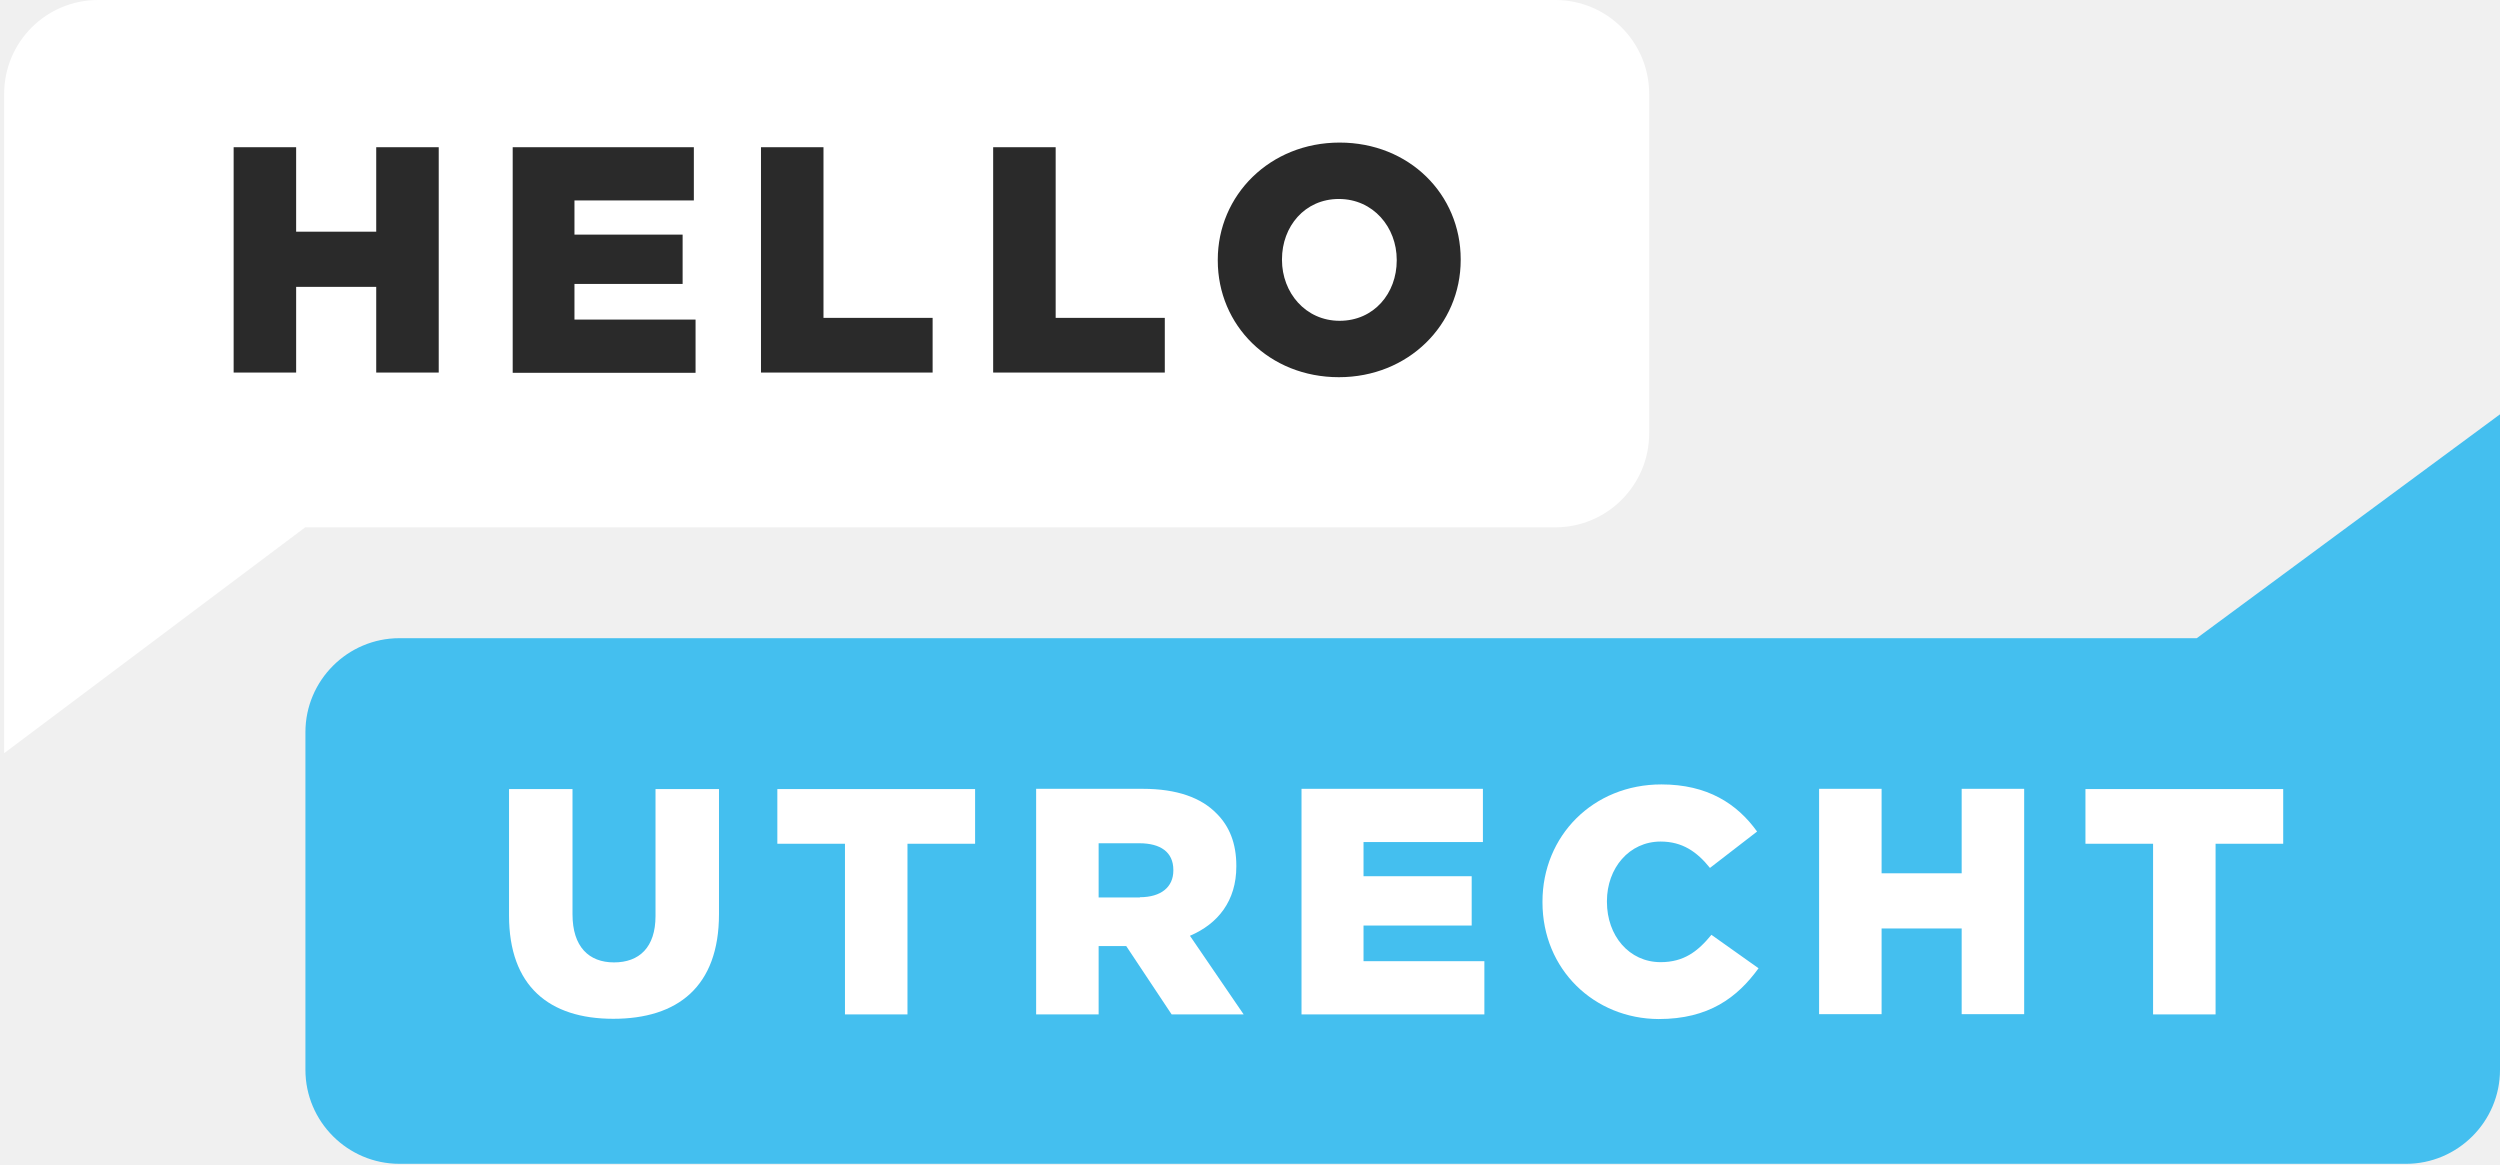
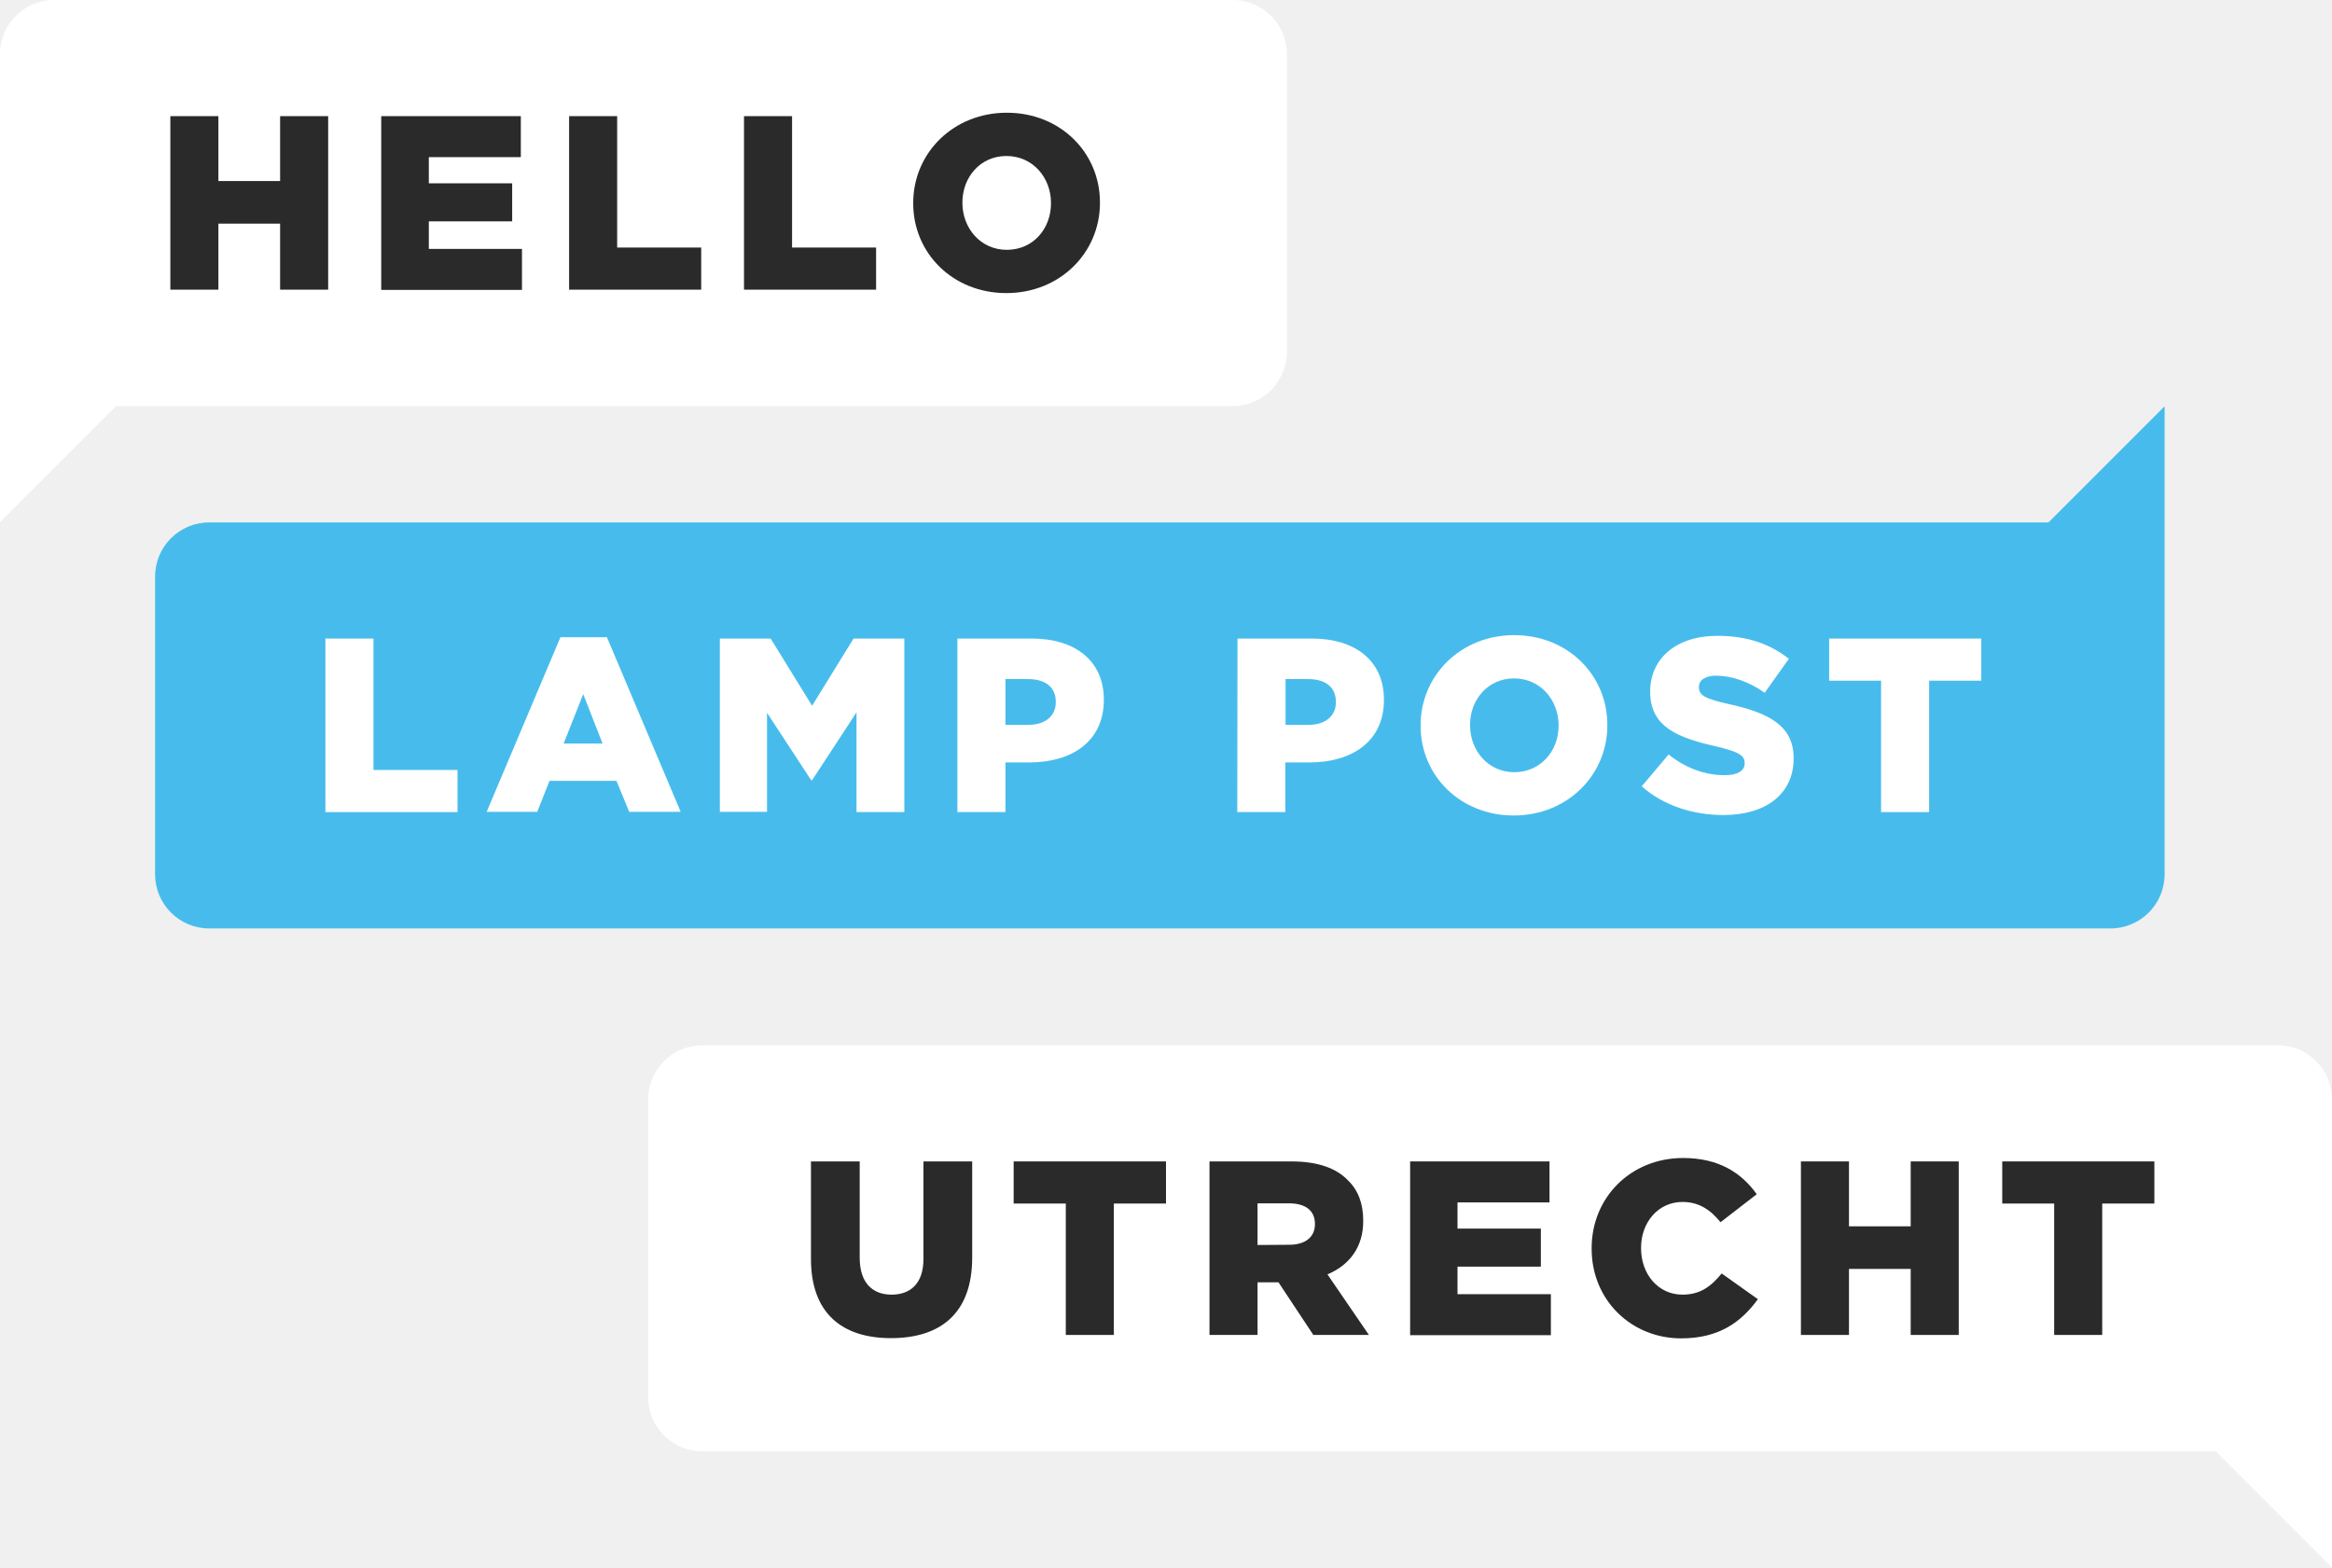
- <svg xmlns="http://www.w3.org/2000/svg" version="1.1" id="Layer_1" x="0px" y="0px" viewBox="0 0 1024 477" style="enable-background:new 0 0 1024 477;" xml:space="preserve">
+ <svg xmlns="http://www.w3.org/2000/svg" version="1.1" id="Layer_1" x="0px" y="0px" viewBox="0 0 1024 688.4" style="enable-background:new 0 0 1024 688.4;" xml:space="preserve">
  <style type="text/css">
- 	.st0{fill:#44BFEF;}
+ 	.st0{fill:#47BCEC;}
	.st1{fill:#FFFFFF;}
	.st2{fill:#2A2A2A;}
</style>
-   <g id="mesa_1_">
-     <path class="st0" d="M1024,169.7l-124.2,91.7H163.6c-21.2,0-38.5,17.3-38.5,38.5v138.3c0,21.2,17.3,38.5,38.5,38.5h821.9   c21.2,0,38.5-17.3,38.5-38.5V298.8V169.7z" />
+   <g>
+     <path class="st0" d="M899.5,229.4l51-51v51v154.5c0,13.2-10.7,23.8-23.8,23.8H91.9c-13.2,0-23.8-10.7-23.8-23.8V253.2   c0-13.2,10.7-23.8,23.8-23.8H899.5z" />
+     <path class="st1" d="M0,178.3V23.8C0,10.7,10.7,0,23.8,0h517.5c13.2,0,23.8,10.7,23.8,23.8v130.7c0,13.2-10.7,23.8-23.8,23.8H51   l-51,51V178.3z" />
    <g>
-       <path class="st1" d="M208.5,375v-51.8h26v51.3c0,13.3,6.7,19.7,17,19.7s17-6.1,17-19v-52h26v51.2c0,29.8-17,42.9-43.3,42.9    S208.5,403.9,208.5,375z" />
-       <path class="st1" d="M346.1,345.6h-27.7v-22.4h81v22.4h-27.7v69.9h-25.6V345.6z" />
-       <path class="st1" d="M424.4,323.1h43.7c14.1,0,23.9,3.7,30.1,10c5.4,5.3,8.2,12.4,8.2,21.5v0.3c0,14.1-7.5,23.5-19,28.4l22,32.2    h-29.5l-18.6-28H461H450v28h-25.6V323.1z M466.9,367.5c8.7,0,13.7-4.2,13.7-10.9v-0.3c0-7.3-5.3-10.9-13.9-10.9H450v22.2H466.9z" />
-       <path class="st1" d="M533.1,323.1h74.3v21.8h-48.9v14h44.3v20.2h-44.3v14.6H608v21.8h-74.9V323.1z" />
-       <path class="st1" d="M631.8,369.6v-0.3c0-26.9,20.7-48,48.7-48c18.9,0,31,7.9,39.2,19.3l-19.3,14.9c-5.3-6.6-11.3-10.8-20.2-10.8    c-12.9,0-22,10.9-22,24.4v0.3c0,13.9,9.1,24.7,22,24.7c9.6,0,15.3-4.5,20.8-11.2l19.3,13.7c-8.7,12-20.4,20.8-40.9,20.8    C653,417.3,631.8,397.1,631.8,369.6z" />
-       <path class="st1" d="M745.1,323.1h25.6v34.6h32.8v-34.6h25.6v92.3h-25.6v-35.1h-32.8v35.1h-25.6V323.1z" />
-       <path class="st1" d="M881.9,345.6h-27.7v-22.4h81v22.4h-27.7v69.9h-25.6V345.6z" />
+       <path class="st1" d="M142.9,280.4H164v57.7h36.9v18.5h-58V280.4z" />
+       <path class="st1" d="M246.1,279.8h20.4l32.4,76.7h-22.6l-5.6-13.6h-29.4l-5.4,13.6h-22.2L246.1,279.8z M264.6,326.5l-8.5-21.7    l-8.6,21.7H264.6z" />
+       <path class="st1" d="M316.1,280.4h22.3l18.2,29.5l18.2-29.5h22.3v76.2h-21v-43.8l-19.5,29.8h-0.4L336.8,313v43.5h-20.7    L316.1,280.4L316.1,280.4z" />
+       <path class="st1" d="M420.4,280.4H453c19.3,0,31.7,9.9,31.7,26.8v0.2c0,18-13.8,27.4-32.8,27.4h-10.4v21.8h-21.1L420.4,280.4    L420.4,280.4z M451.5,318.3c7.5,0,12.1-3.9,12.1-9.9v-0.2c0-6.5-4.6-10-12.2-10h-9.9v20.1H451.5z" />
+       <path class="st1" d="M543.4,280.4H576c19.3,0,31.7,9.9,31.7,26.8v0.2c0,18-13.8,27.4-32.8,27.4h-10.5v21.8h-21.1L543.4,280.4    L543.4,280.4z M574.5,318.3c7.5,0,12.1-3.9,12.1-9.9v-0.2c0-6.5-4.6-10-12.2-10h-9.9v20.1H574.5z" />
+       <path class="st1" d="M623.8,318.7v-0.2c0-21.9,17.6-39.6,41.1-39.6s40.9,17.5,40.9,39.4v0.2c0,21.9-17.6,39.6-41.1,39.6    S623.8,340.6,623.8,318.7z M684.4,318.7v-0.2c0-11-7.9-20.6-19.6-20.6c-11.5,0-19.3,9.4-19.3,20.4v0.2c0,11,7.9,20.6,19.5,20.6    C676.6,339,684.4,329.7,684.4,318.7z" />
+       <path class="st1" d="M720.9,345.3l11.8-14c7.5,6,15.9,9.1,24.7,9.1c5.7,0,8.7-2,8.7-5.2V335c0-3.2-2.5-4.9-12.8-7.3    c-16.2-3.7-28.7-8.3-28.7-23.9v-0.2c0-14.2,11.2-24.4,29.5-24.4c13,0,23.1,3.5,31.4,10.1l-10.6,14.9c-7-4.9-14.6-7.5-21.3-7.5    c-5.1,0-7.6,2.2-7.6,4.9v0.2c0,3.5,2.6,5,13.2,7.4c17.5,3.8,28.4,9.5,28.4,23.7v0.2c0,15.6-12.3,24.8-30.8,24.8    C743.1,357.9,730.3,353.6,720.9,345.3z" />
+       <path class="st1" d="M826.1,298.9h-22.9v-18.5H870v18.5h-22.9v57.7H826v-57.7H826.1z" />
    </g>
-   </g>
-   <g id="hello_1_">
-     <path class="st1" d="M1.7,216v92.5L125,216h512c21.3,0,38.5-17.3,38.5-38.5V38.5C675.5,17.2,658.3,0,637,0H40.2   C18.9,0,1.7,17.2,1.7,38.5V216z" />
    <g>
-       <path class="st2" d="M95.7,60.3h25.6v34.6h32.8V60.3h25.6v92.3h-25.6v-35.1h-32.8v35.1H95.7V60.3z" />
-       <path class="st2" d="M209.9,60.3h74.3v21.8h-48.9v14h44.3v20.2h-44.3v14.6h49.6v21.8h-74.9V60.3z" />
-       <path class="st2" d="M311.7,60.3h25.6v69.9H382v22.4h-70.3V60.3z" />
-       <path class="st2" d="M406.8,60.3h25.6v69.9h44.7v22.4h-70.3V60.3z" />
-       <path class="st2" d="M498.8,106.7v-0.3c0-26.5,21.4-48,49.9-48s49.6,21.2,49.6,47.8v0.3c0,26.5-21.4,48-49.9,48    S498.8,133.3,498.8,106.7z M572.1,106.7v-0.3c0-13.3-9.6-24.9-23.7-24.9c-14,0-23.3,11.3-23.3,24.7v0.3c0,13.3,9.6,24.9,23.6,24.9    C562.8,131.4,572.1,120.1,572.1,106.7z" />
+       <path class="st2" d="M74.8,51h21.1v28.5H123V51h21.1v76.2H123v-29H95.9v29H74.8V51z" />
+       <path class="st2" d="M167.4,51h61.3v18h-40.4v11.5h36.6v16.7h-36.6v12.1h40.9v18h-61.8L167.4,51L167.4,51z" />
+       <path class="st2" d="M249.9,51H271v57.7h36.9v18.5h-58V51z" />
+       <path class="st2" d="M326.7,51h21.1v57.7h36.9v18.5h-58V51z" />
+       <path class="st2" d="M401,89.3v-0.2c0-21.9,17.6-39.6,41.1-39.6S483,67,483,88.9v0.2c0,21.9-17.6,39.6-41.1,39.6    C418.4,128.7,401,111.2,401,89.3z M461.5,89.3v-0.2c0-11-7.9-20.6-19.6-20.6c-11.5,0-19.3,9.4-19.3,20.4v0.2    c0,11,7.9,20.6,19.5,20.6C453.8,109.7,461.5,100.3,461.5,89.3z" />
+     </g>
+     <path class="st1" d="M1024,637.3V482.8c0-13.2-10.7-23.8-23.8-23.8H308.4c-13.2,0-23.8,10.7-23.8,23.8v130.7   c0,13.2,10.7,23.8,23.8,23.8H973l51,51V637.3z" />
+     <g>
+       <path class="st2" d="M356.1,552.8V510h21.4v42.3c0,11,5.6,16.2,14,16.2s14-5,14-15.7V510h21.4v42.2c0,24.6-14,35.4-35.7,35.4    C369.7,587.6,356.1,576.6,356.1,552.8z" />
+       <path class="st2" d="M468,528.5h-22.9V510H512v18.5h-22.9v57.7H468V528.5z" />
+       <path class="st2" d="M531.1,510h36c11.6,0,19.7,3,24.8,8.3c4.5,4.4,6.7,10.2,6.7,17.7v0.2c0,11.6-6.2,19.4-15.7,23.4l18.2,26.6    h-24.4l-15.3-23.1h-0.2h-9v23.1h-21.1V510z M566.1,546.6c7.2,0,11.3-3.5,11.3-9v-0.2c0-6-4.4-9-11.4-9h-13.8v18.3L566.1,546.6    L566.1,546.6z" />
+       <path class="st2" d="M619.1,510h61.3v18H640v11.5h36.6v16.7H640v12.1h41v18h-61.8V510H619.1z" />
+       <path class="st2" d="M698.9,548.3v-0.2c0-22.2,17.1-39.6,40.2-39.6c15.6,0,25.6,6.5,32.3,15.9l-15.9,12.3    c-4.4-5.4-9.4-8.9-16.7-8.9c-10.7,0-18.2,9-18.2,20.1v0.2c0,11.4,7.5,20.4,18.2,20.4c7.9,0,12.6-3.7,17.2-9.3l15.9,11.3    c-7.2,9.9-16.9,17.2-33.7,17.2C716.5,587.7,698.9,571.1,698.9,548.3z" />
+       <path class="st2" d="M790.8,510h21.1v28.5H839V510h21.1v76.2H839v-29h-27.1v29h-21.1L790.8,510L790.8,510z" />
+       <path class="st2" d="M902.1,528.5h-22.9V510H946v18.5h-22.9v57.7H902v-57.7H902.1z" />
    </g>
  </g>
</svg>
